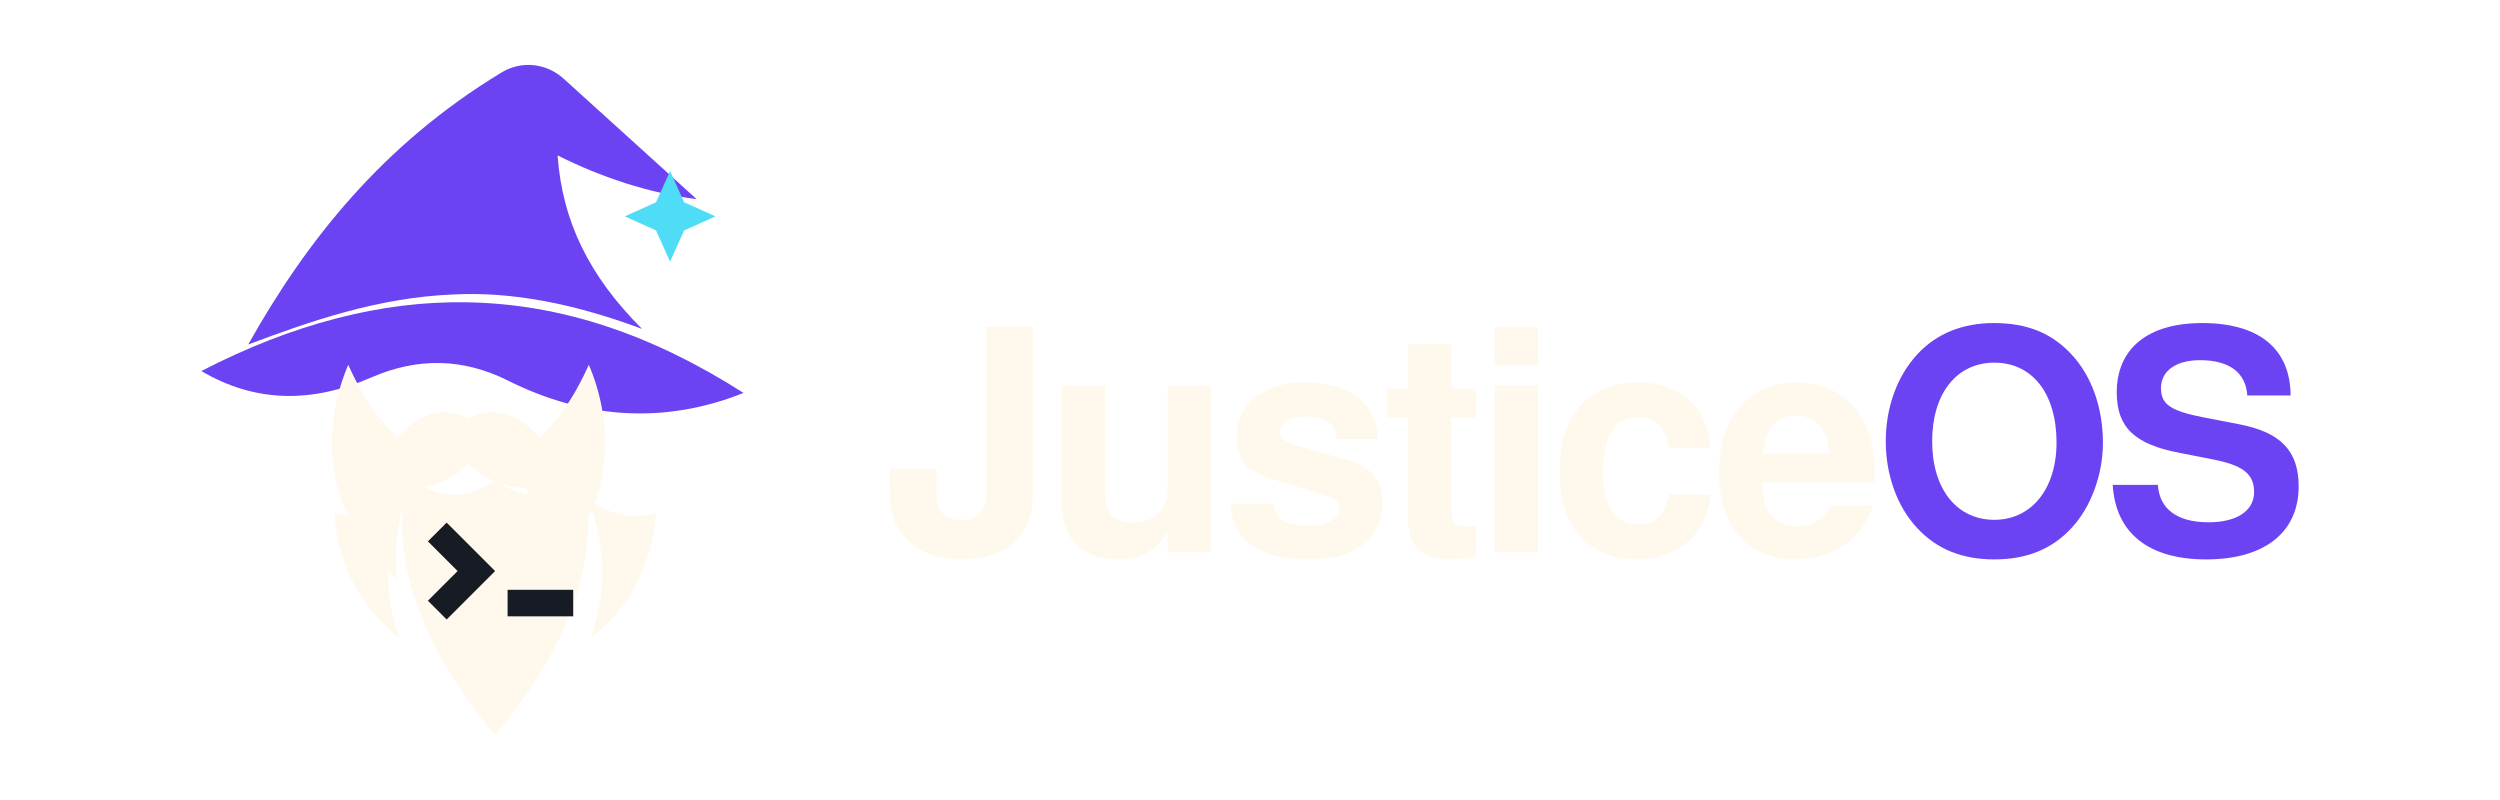
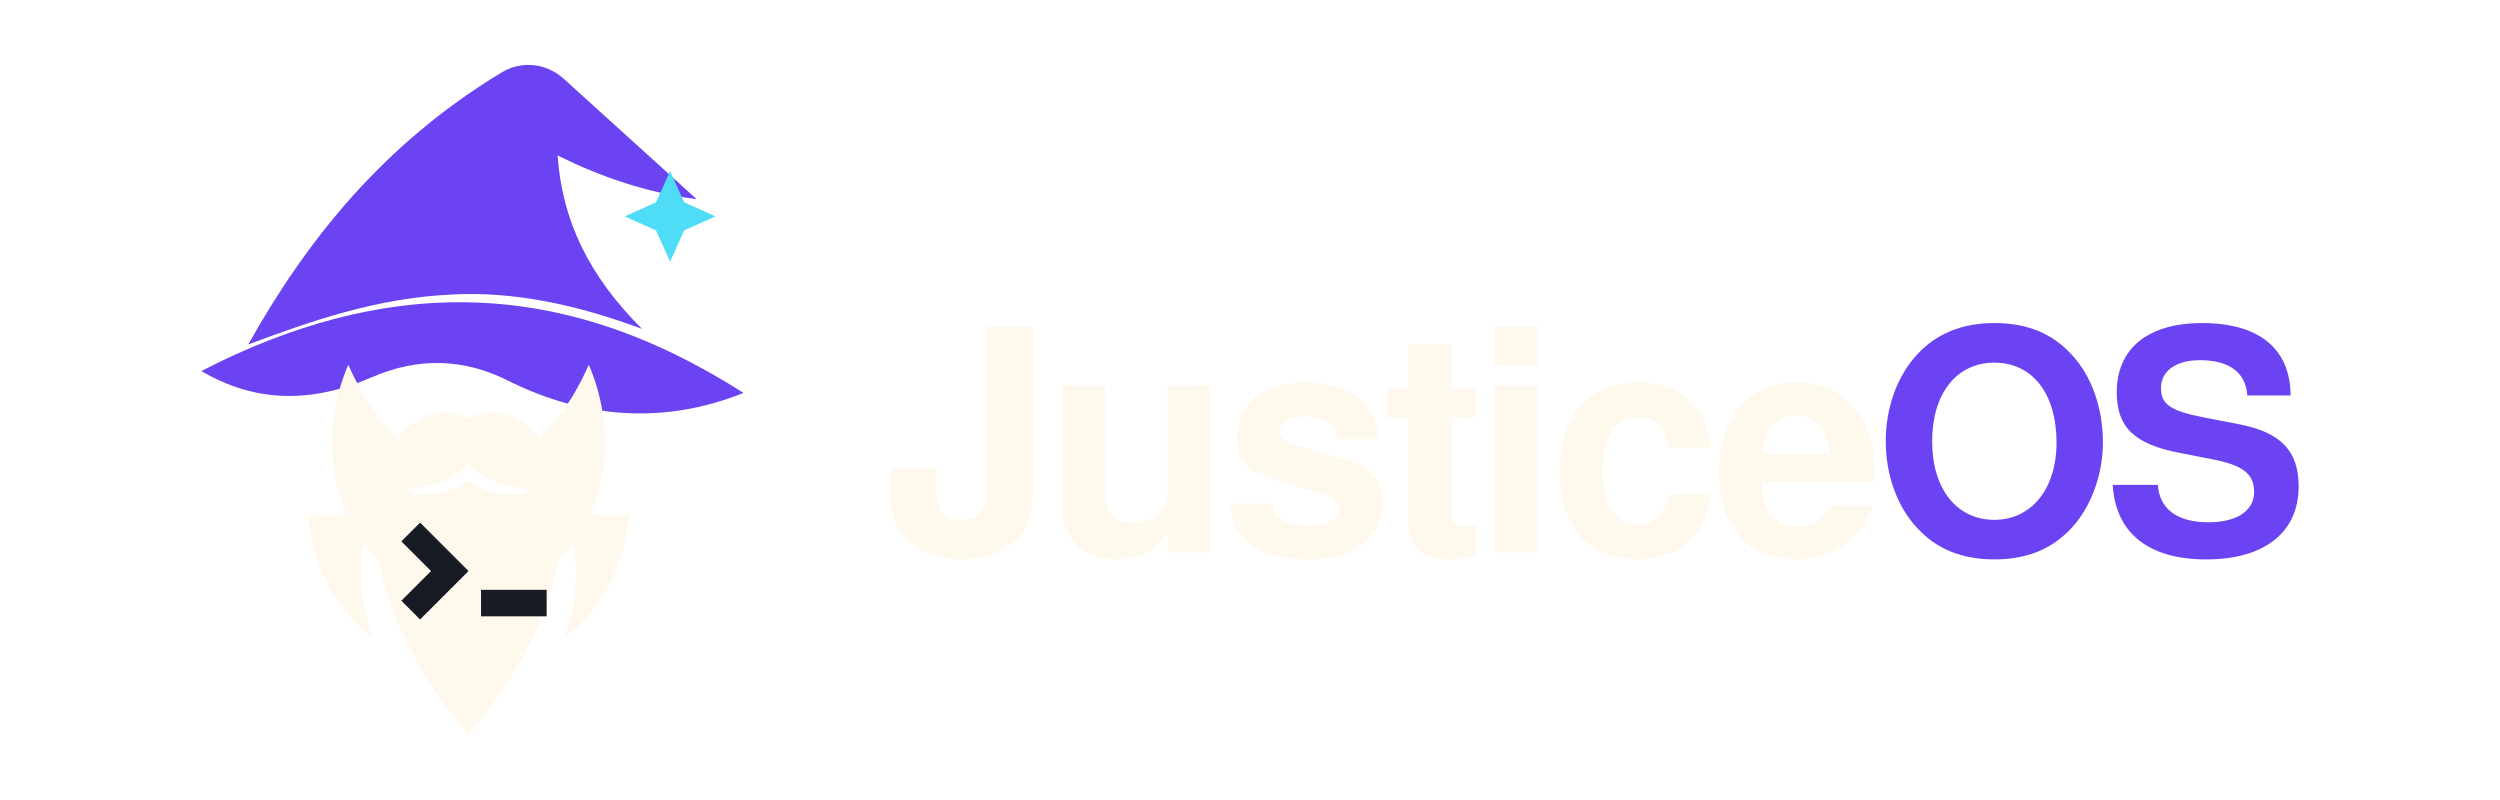
<svg xmlns="http://www.w3.org/2000/svg" width="1600" height="512" viewBox="-64.86 -9.47 1600 512" role="img" aria-labelledby="title desc" version="1.1" id="svg32">
  <defs id="defs36" />
  <g transform="translate(16)" id="g26">
    <path fill="#6c43f3" d="m 78,211 c 37,-66 86,-128 162,-174 13,-8 29,-6 40,4 l 85,77 c -31,-4 -61,-14 -89,-28 3,42 20,77 54,111 -43,-16 -83,-24 -121,-22 -48,2 -91,17 -131,32 z" id="path4" />
    <path fill="#6c43f3" d="m 48,228 c 58,-30 115,-45 170,-44 61,1 119,21 177,58 -50,20 -101,17 -151,-8 -28,-14 -57,-15 -87,-2 -39,17 -75,16 -109,-4 z" id="path6" />
    <path fill="#4fdcf7" d="m 348,100 9,20 20,9 -20,9 -9,20 -9,-20 -20,-9 20,-9 z" id="path8" />
    <path fill="#fff9ed" d="m 142,224 c -12,28 -14,60 -4,88 7,18 19,35 35,49 -3,-30 4,-56 22,-78 -22,-8 -39,-28 -53,-59 z" id="path10" />
    <path fill="#fff9ed" d="m 296,224 c 12,28 14,60 4,88 -7,18 -19,35 -35,49 3,-30 -4,-56 -22,-78 22,-8 39,-28 53,-59 z" id="path12" />
    <path fill="#fff9ed" d="m 174,270 c 18,-20 38,-21 59,-2 -11,22 -28,34 -51,35 -16,0 -28,-6 -38,-17 13,0 23,-5 30,-16 z" id="path14" />
    <path fill="#fff9ed" d="m 264,270 c -18,-20 -38,-21 -59,-2 11,22 28,34 51,35 16,0 28,-6 38,-17 -13,0 -23,-5 -30,-16 z" id="path16" />
-     <path fill="#fff9ed" d="m 181,296 c 18,14 36,15 55,2 19,13 37,12 55,-2 13,43 -2,102 -55,165 -53,-63 -68,-122 -55,-165 z" id="path18" />
-     <path fill="#fff9ed" d="m 177,309 c -12,30 -13,60 -2,90 -25,-19 -39,-46 -42,-80 16,4 31,1 44,-10 z" id="path20" />
-     <path fill="#fff9ed" d="m 295,309 c 12,30 13,60 2,90 25,-19 39,-46 42,-80 -16,4 -31,1 -44,-10 z" id="path22" />
-     <path fill="#171b24" d="m 193,337 12,-12 31,31 -31,31 -12,-12 19,-19 z m 51,31 h 42 v 17 h -42 z" id="path24" />
+     <path fill="#fff9ed" d="m 164,296 c 18,14 36,15 55,2 19,13 37,12 55,-2 13,43 -2,102 -55,165 -53,-63 -68,-122 -55,-165 z" id="path18" />
+     <path fill="#fff9ed" d="m 160,309 c -12,30 -13,60 -2,90 -25,-19 -39,-46 -42,-80 16,4 31,1 44,-10 z" id="path20" />
+     <path fill="#fff9ed" d="m 278,309 c 12,30 13,60 2,90 25,-19 39,-46 42,-80 -16,4 -31,1 -44,-10 z" id="path22" />
+     <path fill="#171b24" d="m 176,337 12,-12 31,31 -31,31 -12,-12 19,-19 z m 51,31 h 42 v 17 h -42 z" id="path24" />
  </g>
  <g aria-label="JusticeOS" id="text30" style="font-weight:700;font-size:198px;font-family:'Nimbus Sans', Arial, sans-serif;letter-spacing:-7;fill:#fff9ed">
    <path d="M 566.528,199.658 V 306.38 c 0,10.89 -5.742,16.83 -16.038,16.83 -11.286,0 -16.038,-5.544 -16.038,-18.81 v -13.86 h -29.7 v 14.256 c 0,15.048 3.564,24.354 12.078,32.274 8.316,7.524 19.404,11.484 33.066,11.484 29.502,0 46.332,-15.246 46.332,-42.174 V 199.658 Z" id="path38" />
    <path d="M 710.206,344 V 237.08 h -27.72 v 66.924 c 0,12.672 -8.712,20.988 -22.374,20.988 -11.88,0 -17.82,-6.336 -17.82,-19.206 V 237.08 h -27.72 v 74.448 c 0,23.76 12.87,37.026 35.838,37.026 14.454,0 24.156,-5.148 32.076,-17.226 V 344 Z" id="path40" />
    <path d="m 817.056,271.532 c -0.396,-22.572 -17.82,-36.234 -46.53,-36.234 -27.126,0 -43.956,13.662 -43.956,35.64 0,7.128 2.178,13.266 5.94,17.424 3.762,3.762 7.128,5.544 17.424,8.91 l 33.066,10.296 c 6.93,2.178 9.306,4.356 9.306,8.712 0,6.534 -7.722,10.494 -20.592,10.494 -7.326,0 -12.87,-1.188 -16.434,-3.762 -2.97,-2.178 -4.158,-4.356 -5.346,-10.098 h -27.126 c 0.792,23.562 18.018,35.64 50.49,35.64 14.85,0 26.136,-3.168 34.056,-9.504 7.92,-6.336 12.672,-16.236 12.672,-26.73 0,-13.86 -6.93,-22.77 -20.988,-26.928 l -35.046,-10.098 c -7.722,-2.376 -9.702,-3.96 -9.702,-8.316 0,-5.94 6.336,-9.9 16.038,-9.9 13.266,0 19.8,4.752 19.998,14.454 z" id="path42" />
    <path d="m 879.554,239.258 h -15.444 v -28.71 h -27.72 v 28.71 h -13.662 v 18.414 h 13.662 v 65.736 c 0,16.83 8.91,25.146 27.126,25.146 6.336,0 10.89,-0.594 16.038,-2.178 v -19.404 c -2.772,0.396 -4.158,0.594 -6.336,0.594 -7.326,0 -9.108,-2.178 -9.108,-11.682 v -58.212 h 15.444 z" id="path44" />
    <path d="m 919.48,237.08 h -27.72 V 344 h 27.72 z m 0,-37.422 h -27.72 v 24.75 h 27.72 z" id="path46" />
    <path d="m 1029.894,277.076 c -1.98,-26.136 -19.206,-41.778 -46.134,-41.778 -32.076,0 -50.49,20.988 -50.49,57.42 0,35.244 18.414,55.836 50.094,55.836 25.938,0 43.956,-16.038 46.53,-41.58 h -26.532 c -3.366,13.86 -8.91,19.206 -19.998,19.206 -14.058,0 -22.374,-12.474 -22.374,-33.462 0,-10.296 1.98,-19.602 5.346,-25.938 3.168,-5.94 9.306,-9.108 17.226,-9.108 11.286,0 16.632,5.346 19.8,19.404 z" id="path48" />
    <path d="m 1134.764,299.252 c 0.198,-2.376 0.198,-3.366 0.198,-4.752 0,-10.692 -1.584,-20.592 -4.158,-28.116 -7.128,-19.404 -24.354,-31.086 -45.936,-31.086 -30.69,0 -49.5,22.176 -49.5,58.014 0,34.254 18.612,55.242 48.906,55.242 23.958,0 43.362,-13.464 49.5,-34.65 h -27.324 c -3.366,8.514 -11.088,13.464 -21.186,13.464 -7.92,0 -14.256,-3.366 -18.216,-9.306 -2.574,-3.96 -3.564,-8.712 -3.96,-18.81 z m -71.28,-18.414 c 1.782,-16.434 8.712,-24.354 20.988,-24.354 12.672,0 20.196,8.514 21.582,24.354 z" id="path50" />
    <path d="m 1211.32,197.282 c -20.196,0 -36.828,6.732 -49.104,19.998 -12.87,13.86 -20.196,34.056 -20.196,55.638 0,21.582 7.326,41.976 20.196,55.638 12.474,13.464 28.71,19.998 49.302,19.998 20.592,0 36.828,-6.534 49.302,-19.998 12.474,-13.266 20.196,-34.254 20.196,-54.648 0,-22.572 -7.326,-42.966 -20.196,-56.628 -12.672,-13.662 -28.512,-19.998 -49.5,-19.998 z m 0.198,25.344 c 24.354,0 39.798,19.8 39.798,51.084 0,29.7 -16.038,49.5 -39.798,49.5 -24.156,0 -39.798,-19.8 -39.798,-50.292 0,-30.492 15.642,-50.292 39.798,-50.292 z" style="fill:#6c43f3" id="path52" />
    <path d="m 1401.132,243.614 c -0.198,-29.898 -20.196,-46.332 -56.628,-46.332 -34.65,0 -54.648,16.236 -54.648,44.352 0,22.374 11.286,33.264 40.59,38.808 l 20.196,3.96 c 19.8,3.762 27.126,9.306 27.126,20.988 0,12.078 -11.088,19.404 -29.106,19.404 -20.196,0 -31.482,-8.514 -32.472,-23.958 h -28.908 c 1.782,30.888 22.968,47.718 59.796,47.718 37.224,0 59.202,-17.226 59.202,-46.728 0,-22.77 -11.484,-34.65 -38.214,-39.798 l -22.572,-4.356 c -21.186,-4.158 -27.324,-8.316 -27.324,-18.81 0,-10.89 9.504,-17.82 24.948,-17.82 18.81,0 29.304,7.92 30.294,22.572 z" style="fill:#6c43f3" id="path54" />
  </g>
</svg>
